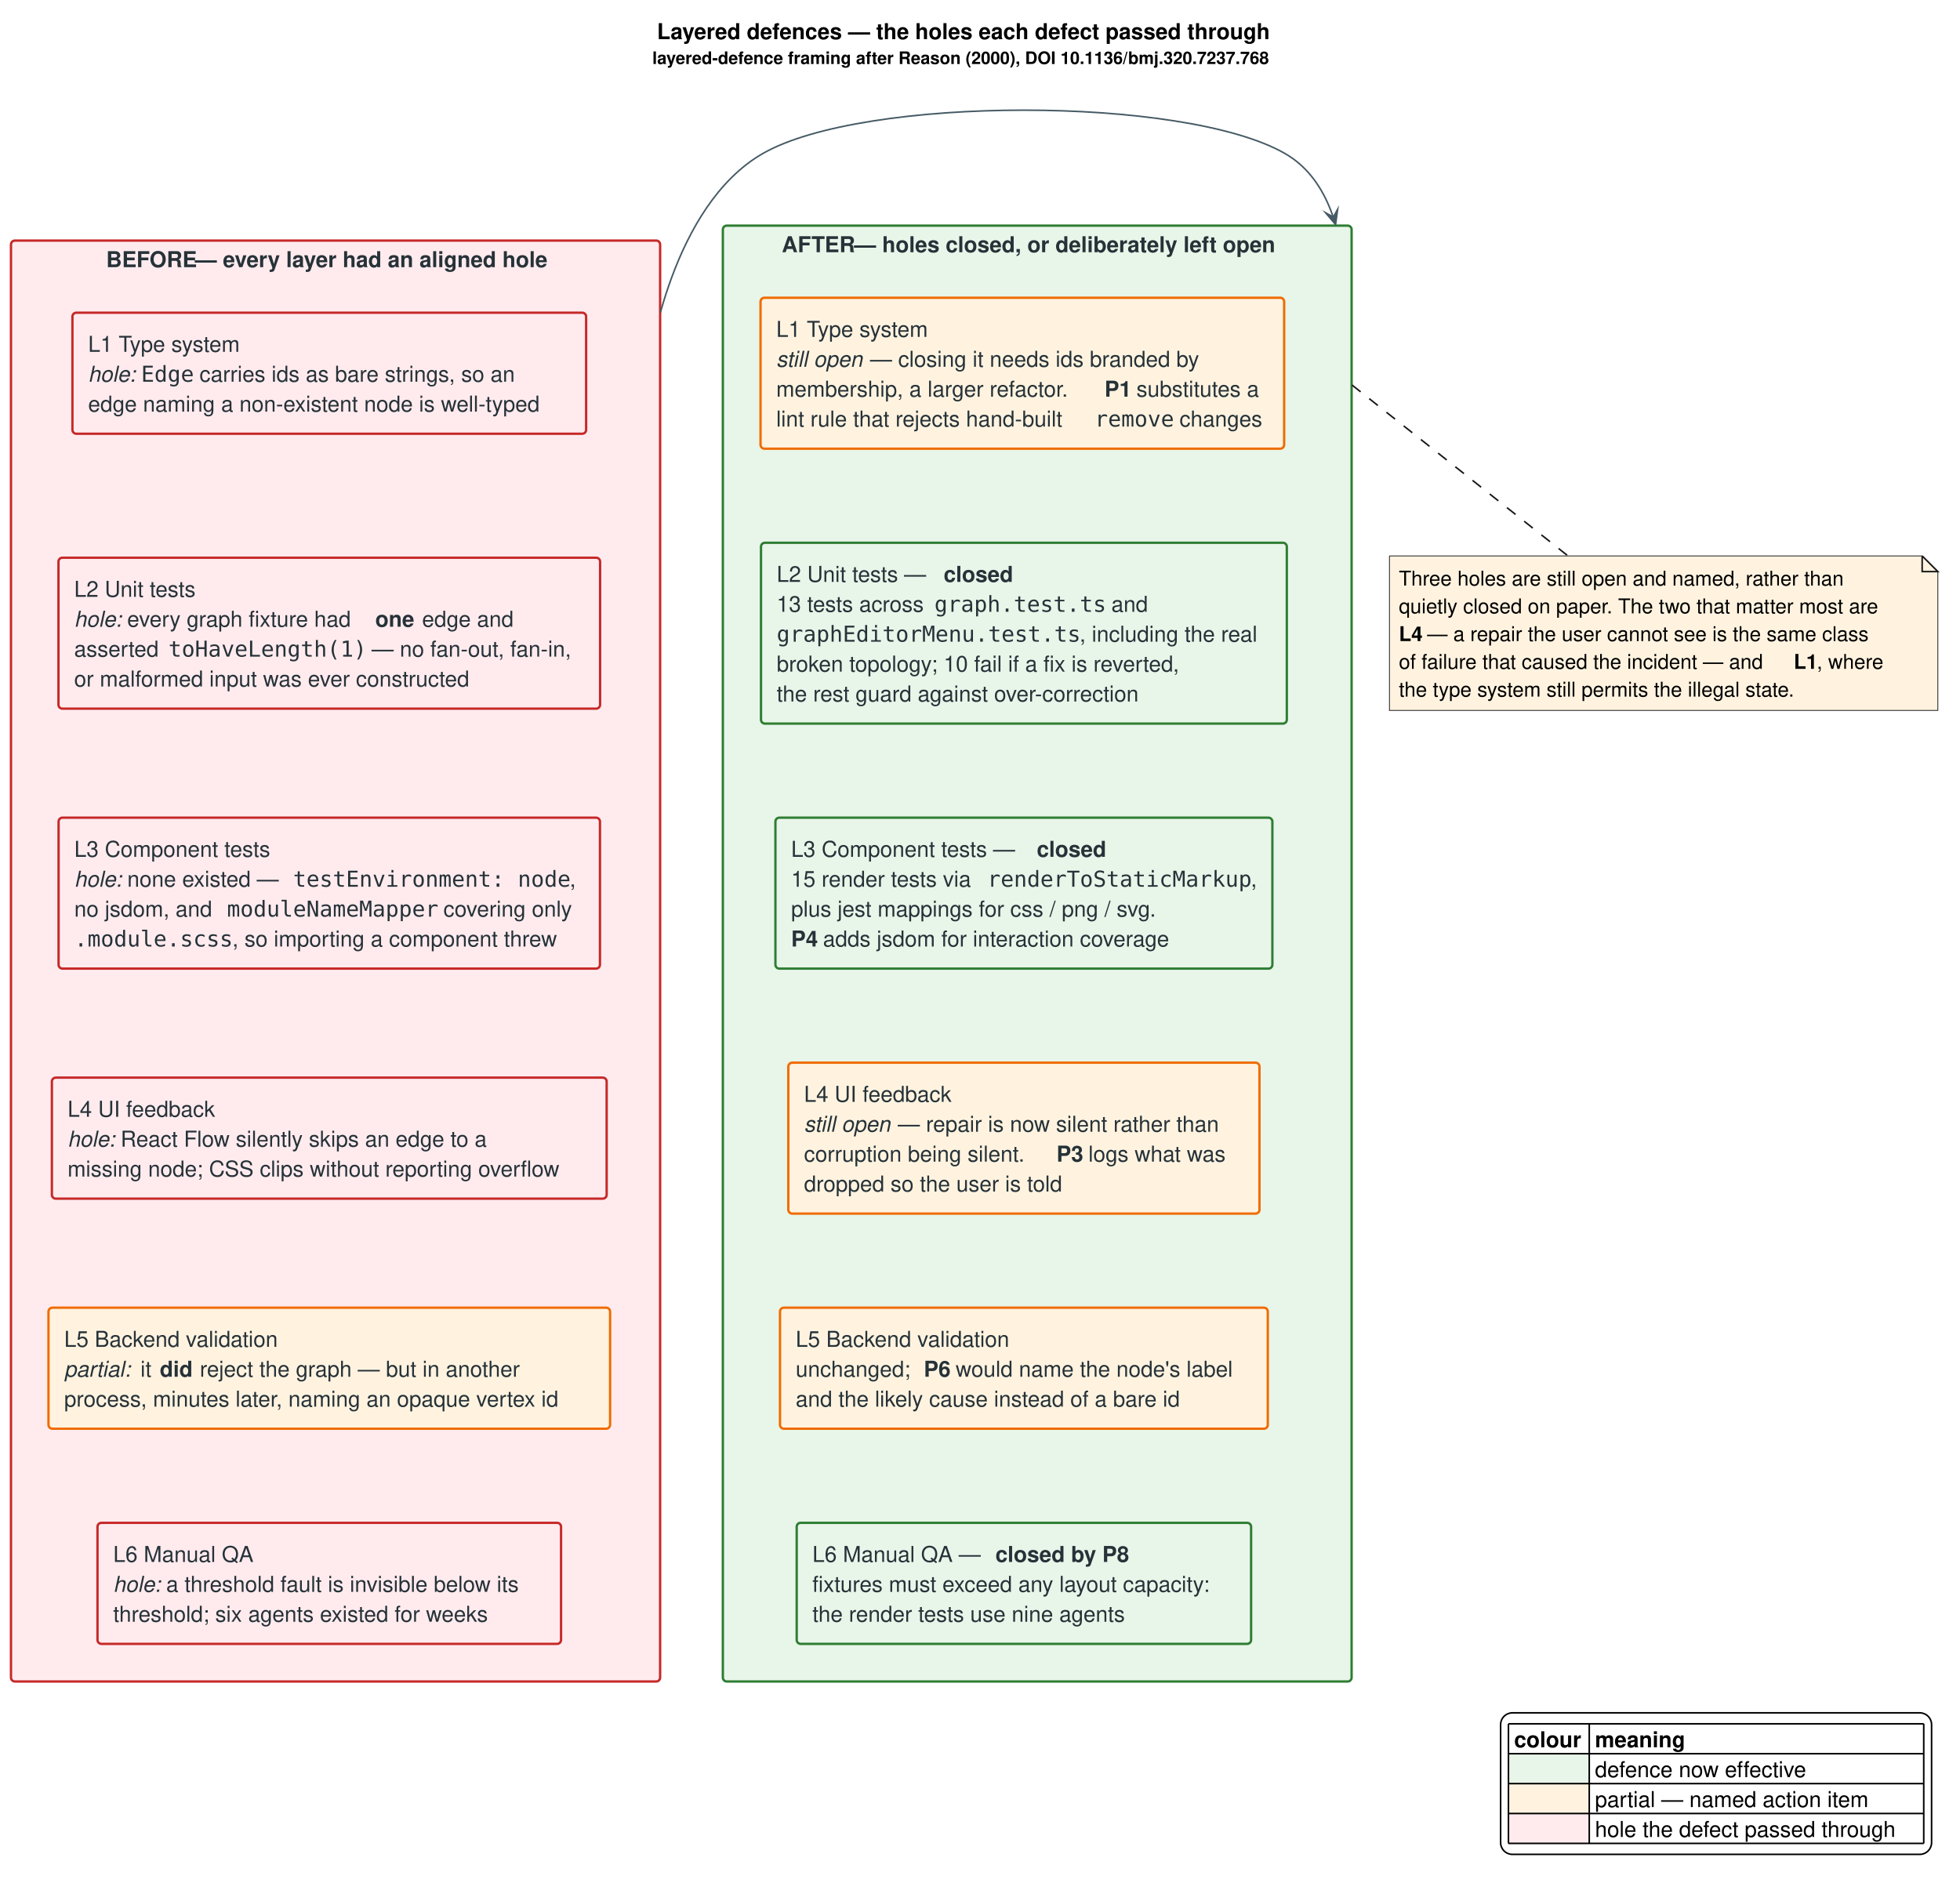
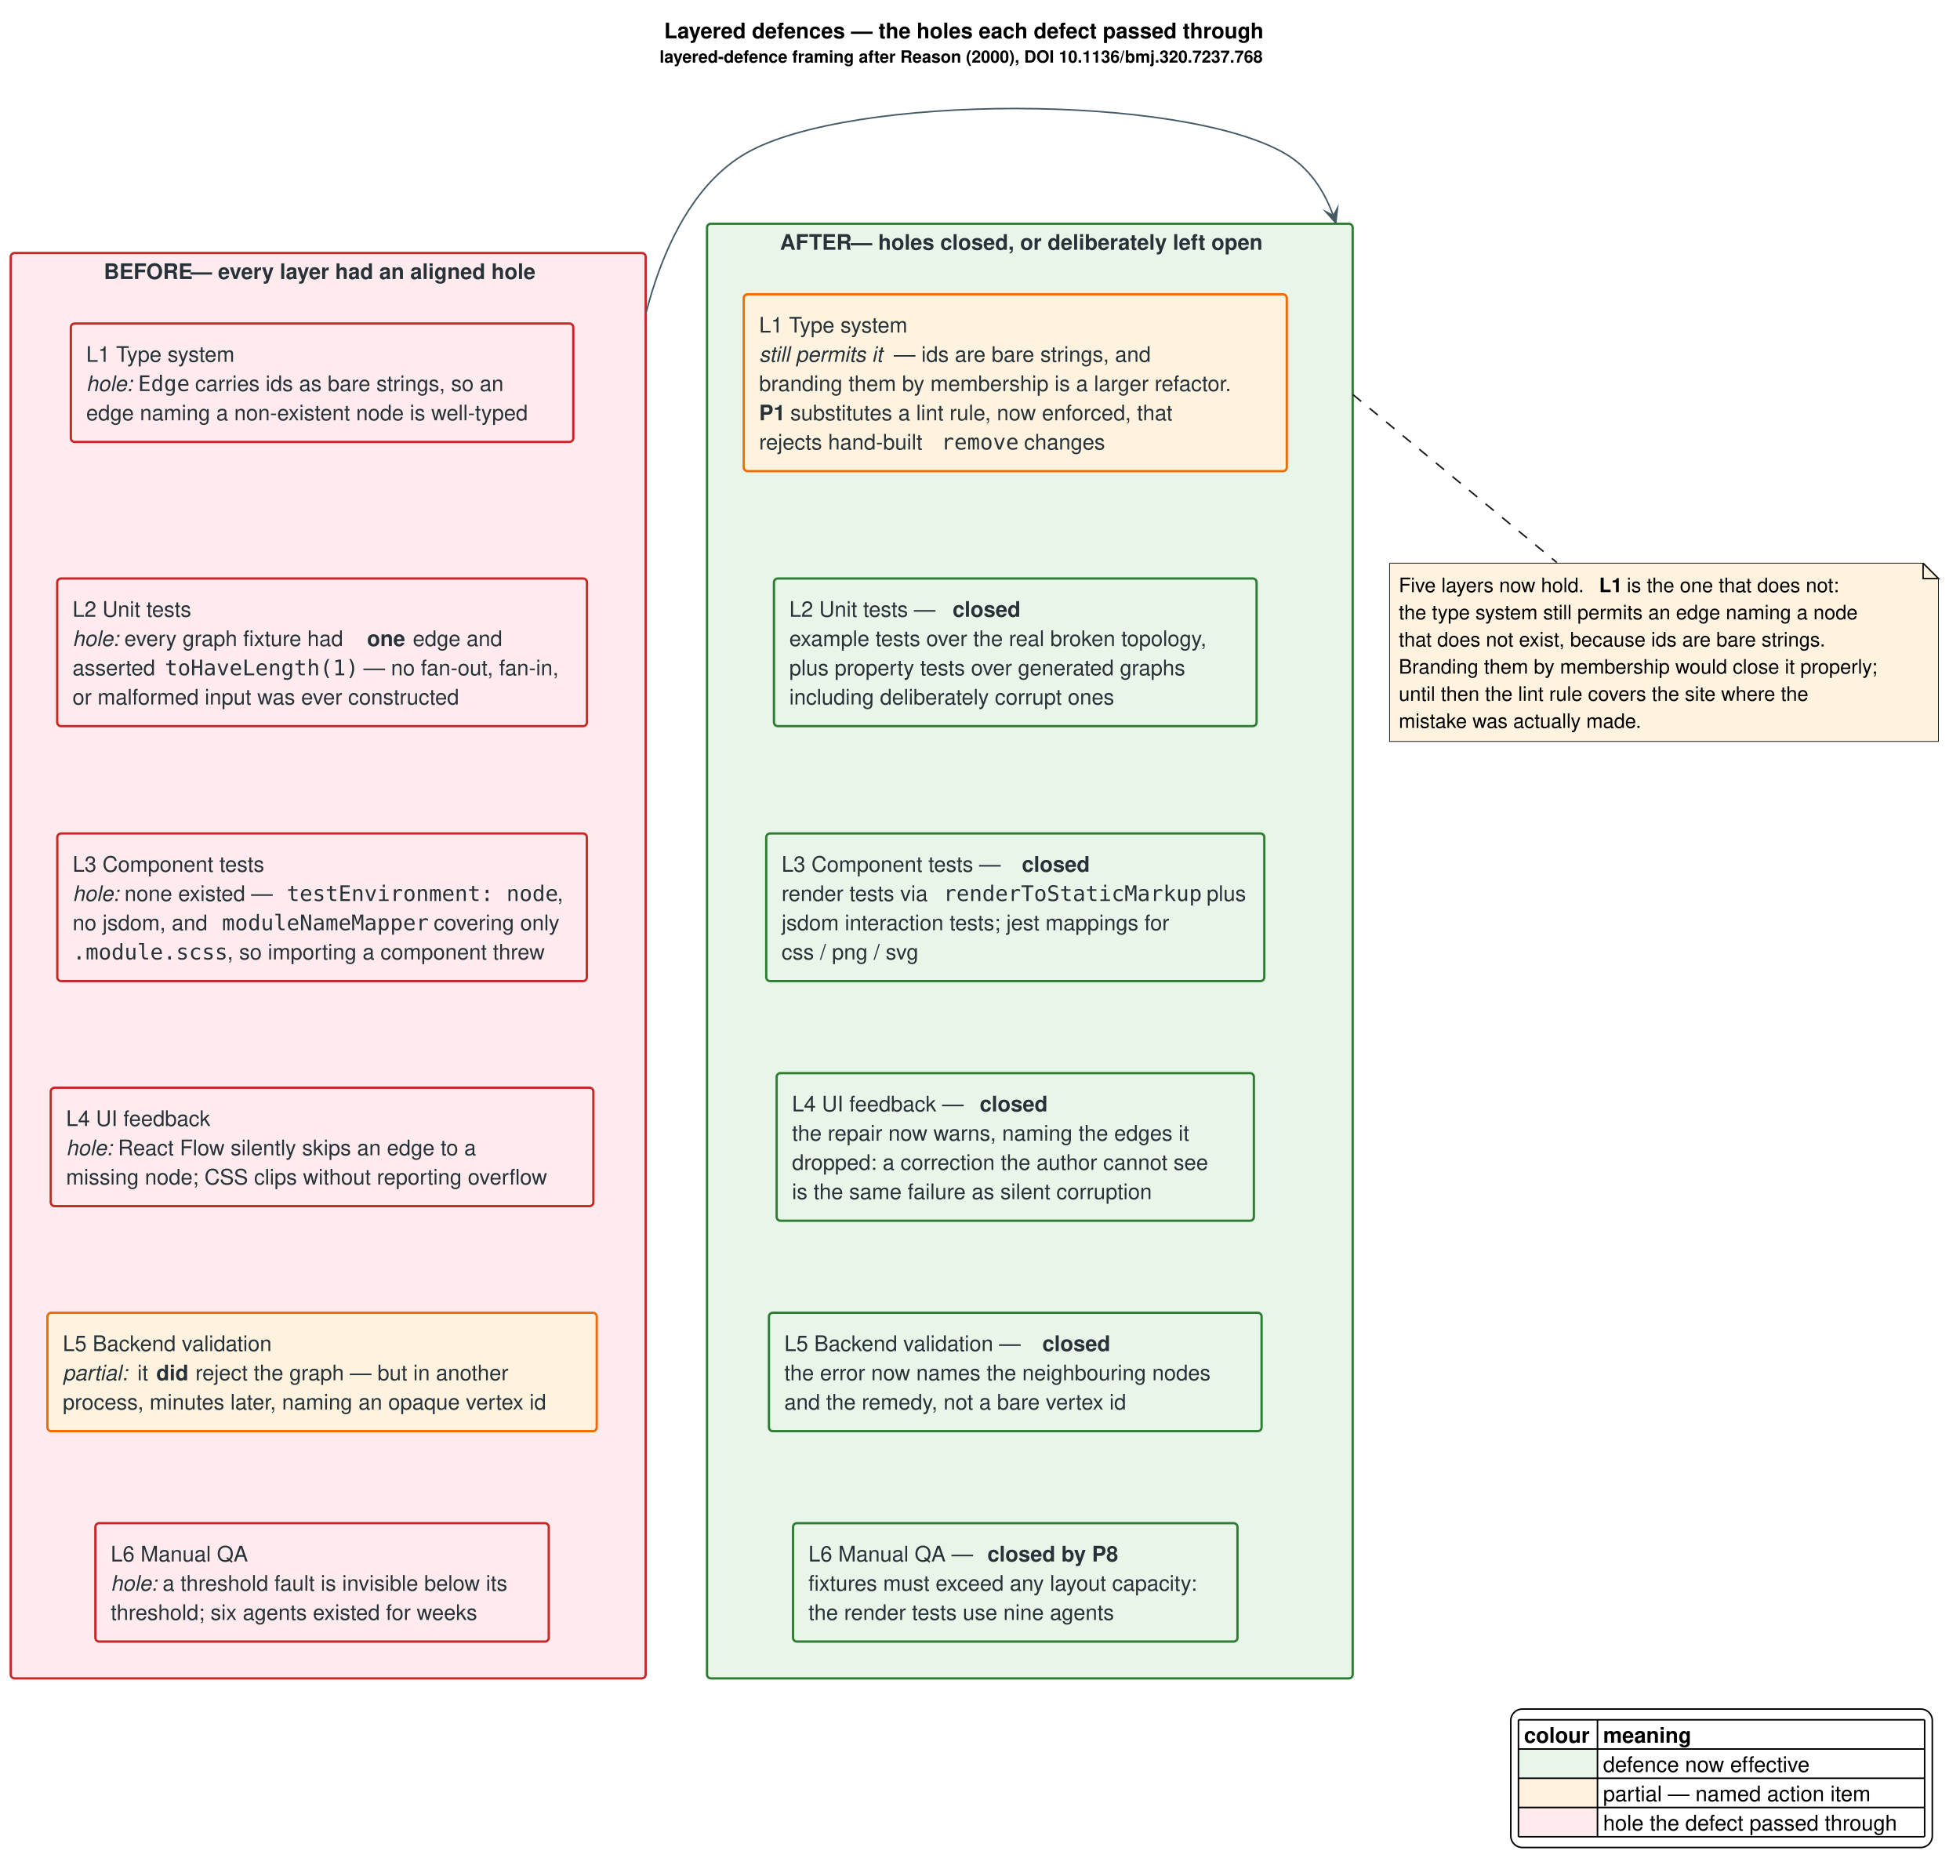
- <svg xmlns="http://www.w3.org/2000/svg" contentStyleType="text/css" data-diagram-type="DESCRIPTION" height="1201px" preserveAspectRatio="none" style="width:1250px;height:1201px;background:#FFFFFF;" version="1.1" viewBox="0 0 1250 1201" width="1250px" zoomAndPan="magnify">
+ <svg xmlns="http://www.w3.org/2000/svg" contentStyleType="text/css" data-diagram-type="DESCRIPTION" height="1223px" preserveAspectRatio="none" style="width:1278px;height:1223px;background:#FFFFFF;" version="1.1" viewBox="0 0 1278 1223" width="1278px" zoomAndPan="magnify">
  <defs />
  <g>
    <g class="title" data-source-line="4">
-       <text fill="#000000" font-family="Helvetica" font-size="14" font-weight="700" lengthAdjust="spacing" textLength="405.858" x="419.008" y="24.966">Layered defences — the holes each defect passed through</text>
-       <text fill="#000000" font-family="Helvetica" font-size="11" font-weight="700" lengthAdjust="spacing" textLength="411.815" x="416.03" y="40.827">layered-defence framing after Reason (2000), DOI 10.1136/bmj.320.7237.768</text>
+       <text fill="#000000" font-family="Helvetica" font-size="14" font-weight="700" lengthAdjust="spacing" textLength="405.858" x="433.043" y="24.966">Layered defences — the holes each defect passed through</text>
+       <text fill="#000000" font-family="Helvetica" font-size="11" font-weight="700" lengthAdjust="spacing" textLength="411.815" x="430.065" y="40.827">layered-defence framing after Reason (2000), DOI 10.1136/bmj.320.7237.768</text>
    </g>
    <g class="cluster" data-qualified-name="B" data-source-line="14" id="ent0001">
-       <rect fill="#FFEBEE" height="919.03" rx="2.5" ry="2.5" style="stroke:#C62828;stroke-width:1.5;" width="414" x="7" y="153.44" />
-       <text fill="#263238" font-family="Helvetica" font-size="14" font-weight="700" lengthAdjust="spacing" textLength="52.934" x="67.68" y="170.406">BEFORE</text>
-       <text fill="#263238" font-family="Helvetica" font-size="14" font-weight="700" lengthAdjust="spacing" textLength="236.067" x="124.253" y="170.406">— every layer had an aligned hole</text>
+       <rect fill="#FFEBEE" height="929.46" rx="2.5" ry="2.5" style="stroke:#C62828;stroke-width:1.5;" width="414" x="7" y="164.97" />
+       <text fill="#263238" font-family="Helvetica" font-size="14" font-weight="700" lengthAdjust="spacing" textLength="52.934" x="67.68" y="181.936">BEFORE</text>
+       <text fill="#263238" font-family="Helvetica" font-size="14" font-weight="700" lengthAdjust="spacing" textLength="236.067" x="124.253" y="181.936">— every layer had an aligned hole</text>
    </g>
    <g class="cluster" data-qualified-name="A" data-source-line="28" id="ent0013">
-       <rect fill="#E8F5E9" height="928.56" rx="2.5" ry="2.5" style="stroke:#2E7D32;stroke-width:1.5;" width="401" x="461" y="143.91" />
-       <text fill="#263238" font-family="Helvetica" font-size="14" font-weight="700" lengthAdjust="spacing" textLength="42.476" x="498.583" y="160.876">AFTER</text>
-       <text fill="#263238" font-family="Helvetica" font-size="14" font-weight="700" lengthAdjust="spacing" textLength="279.719" x="544.698" y="160.876">— holes closed, or deliberately left open</text>
+       <rect fill="#E8F5E9" height="948.53" rx="2.5" ry="2.5" style="stroke:#2E7D32;stroke-width:1.5;" width="421" x="461" y="145.9" />
+       <text fill="#263238" font-family="Helvetica" font-size="14" font-weight="700" lengthAdjust="spacing" textLength="42.476" x="508.583" y="162.866">AFTER</text>
+       <text fill="#263238" font-family="Helvetica" font-size="14" font-weight="700" lengthAdjust="spacing" textLength="279.719" x="554.698" y="162.866">— holes closed, or deliberately left open</text>
    </g>
    <g class="entity" data-qualified-name="B.B1" data-source-line="15" id="ent0002">
-       <rect fill="#FFEBEE" height="77.204" rx="2.5" ry="2.5" style="stroke:#C62828;stroke-width:1.5;" width="327.621" x="46.19" y="199.44" />
-       <text fill="#263238" font-family="Helvetica" font-size="14" lengthAdjust="spacing" textLength="104.286" x="56.19" y="224.406">L1  Type system</text>
-       <text fill="#263238" font-family="Helvetica" font-size="14" font-style="italic" lengthAdjust="spacing" textLength="30.17" x="56.19" y="243.474">hole:</text>
-       <text fill="#263238" font-family="Helvetica" font-size="14" lengthAdjust="spacing" textLength="3.64" x="86.36" y="243.474"> </text>
-       <text fill="#263238" font-family="monospace" font-size="14" lengthAdjust="spacing" textLength="33.6" x="90" y="243.474">Edge</text>
-       <text fill="#263238" font-family="Helvetica" font-size="14" lengthAdjust="spacing" textLength="210.377" x="127.24" y="243.474">carries ids as bare strings, so an</text>
-       <text fill="#263238" font-family="Helvetica" font-size="14" lengthAdjust="spacing" textLength="307.621" x="56.19" y="262.542">edge naming a non-existent node is well-typed</text>
+       <rect fill="#FFEBEE" height="77.204" rx="2.5" ry="2.5" style="stroke:#C62828;stroke-width:1.5;" width="327.621" x="46.19" y="210.97" />
+       <text fill="#263238" font-family="Helvetica" font-size="14" lengthAdjust="spacing" textLength="104.286" x="56.19" y="235.936">L1  Type system</text>
+       <text fill="#263238" font-family="Helvetica" font-size="14" font-style="italic" lengthAdjust="spacing" textLength="30.17" x="56.19" y="255.004">hole:</text>
+       <text fill="#263238" font-family="Helvetica" font-size="14" lengthAdjust="spacing" textLength="3.64" x="86.36" y="255.004"> </text>
+       <text fill="#263238" font-family="monospace" font-size="14" lengthAdjust="spacing" textLength="33.6" x="90" y="255.004">Edge</text>
+       <text fill="#263238" font-family="Helvetica" font-size="14" lengthAdjust="spacing" textLength="210.377" x="127.24" y="255.004">carries ids as bare strings, so an</text>
+       <text fill="#263238" font-family="Helvetica" font-size="14" lengthAdjust="spacing" textLength="307.621" x="56.19" y="274.072">edge naming a non-existent node is well-typed</text>
    </g>
    <g class="entity" data-qualified-name="B.B2" data-source-line="16" id="ent0003">
-       <rect fill="#FFEBEE" height="96.272" rx="2.5" ry="2.5" style="stroke:#C62828;stroke-width:1.5;" width="345.429" x="37.29" y="355.71" />
-       <text fill="#263238" font-family="Helvetica" font-size="14" lengthAdjust="spacing" textLength="85.232" x="47.29" y="380.676">L2  Unit tests</text>
-       <text fill="#263238" font-family="Helvetica" font-size="14" font-style="italic" lengthAdjust="spacing" textLength="30.17" x="47.29" y="399.744">hole:</text>
-       <text fill="#263238" font-family="Helvetica" font-size="14" lengthAdjust="spacing" textLength="154.587" x="81.1" y="399.744">every graph fixture had</text>
-       <text fill="#263238" font-family="Helvetica" font-size="14" font-weight="700" lengthAdjust="spacing" textLength="26.208" x="239.327" y="399.744">one</text>
-       <text fill="#263238" font-family="Helvetica" font-size="14" lengthAdjust="spacing" textLength="61.768" x="269.175" y="399.744">edge and</text>
-       <text fill="#263238" font-family="Helvetica" font-size="14" lengthAdjust="spacing" textLength="56.504" x="47.29" y="418.812">asserted</text>
-       <text fill="#263238" font-family="monospace" font-size="14" lengthAdjust="spacing" textLength="125.999" x="107.434" y="418.812">toHaveLength(1)</text>
-       <text fill="#263238" font-family="Helvetica" font-size="14" lengthAdjust="spacing" textLength="135.645" x="237.073" y="418.812">— no fan-out, fan-in,</text>
-       <text fill="#263238" font-family="Helvetica" font-size="14" lengthAdjust="spacing" textLength="272.817" x="47.29" y="437.88">or malformed input was ever constructed</text>
+       <rect fill="#FFEBEE" height="96.272" rx="2.5" ry="2.5" style="stroke:#C62828;stroke-width:1.5;" width="345.429" x="37.29" y="377.23" />
+       <text fill="#263238" font-family="Helvetica" font-size="14" lengthAdjust="spacing" textLength="85.232" x="47.29" y="402.196">L2  Unit tests</text>
+       <text fill="#263238" font-family="Helvetica" font-size="14" font-style="italic" lengthAdjust="spacing" textLength="30.17" x="47.29" y="421.264">hole:</text>
+       <text fill="#263238" font-family="Helvetica" font-size="14" lengthAdjust="spacing" textLength="154.587" x="81.1" y="421.264">every graph fixture had</text>
+       <text fill="#263238" font-family="Helvetica" font-size="14" font-weight="700" lengthAdjust="spacing" textLength="26.208" x="239.327" y="421.264">one</text>
+       <text fill="#263238" font-family="Helvetica" font-size="14" lengthAdjust="spacing" textLength="61.768" x="269.175" y="421.264">edge and</text>
+       <text fill="#263238" font-family="Helvetica" font-size="14" lengthAdjust="spacing" textLength="56.504" x="47.29" y="440.332">asserted</text>
+       <text fill="#263238" font-family="monospace" font-size="14" lengthAdjust="spacing" textLength="125.999" x="107.434" y="440.332">toHaveLength(1)</text>
+       <text fill="#263238" font-family="Helvetica" font-size="14" lengthAdjust="spacing" textLength="135.645" x="237.073" y="440.332">— no fan-out, fan-in,</text>
+       <text fill="#263238" font-family="Helvetica" font-size="14" lengthAdjust="spacing" textLength="272.817" x="47.29" y="459.399">or malformed input was ever constructed</text>
    </g>
    <g class="entity" data-qualified-name="B.B3" data-source-line="17" id="ent0004">
-       <rect fill="#FFEBEE" height="96.272" rx="2.5" ry="2.5" style="stroke:#C62828;stroke-width:1.5;" width="345.275" x="37.36" y="521.52" />
-       <text fill="#263238" font-family="Helvetica" font-size="14" lengthAdjust="spacing" textLength="135.422" x="47.36" y="546.486">L3  Component tests</text>
-       <text fill="#263238" font-family="Helvetica" font-size="14" font-style="italic" lengthAdjust="spacing" textLength="30.17" x="47.36" y="565.554">hole:</text>
-       <text fill="#263238" font-family="Helvetica" font-size="14" lengthAdjust="spacing" textLength="102.13" x="81.17" y="565.554">none existed —</text>
-       <text fill="#263238" font-family="monospace" font-size="14" lengthAdjust="spacing" textLength="176.399" x="186.94" y="565.554">testEnvironment: node</text>
-       <text fill="#263238" font-family="Helvetica" font-size="14" lengthAdjust="spacing" textLength="3.752" x="363.339" y="565.554">,</text>
-       <text fill="#263238" font-family="Helvetica" font-size="14" lengthAdjust="spacing" textLength="93.758" x="47.36" y="584.622">no jsdom, and</text>
-       <text fill="#263238" font-family="monospace" font-size="14" lengthAdjust="spacing" textLength="134.399" x="144.758" y="584.622">moduleNameMapper</text>
-       <text fill="#263238" font-family="Helvetica" font-size="14" lengthAdjust="spacing" textLength="88.368" x="282.797" y="584.622">covering only</text>
-       <text fill="#263238" font-family="monospace" font-size="14" lengthAdjust="spacing" textLength="100.8" x="47.36" y="603.689">.module.scss</text>
-       <text fill="#263238" font-family="Helvetica" font-size="14" lengthAdjust="spacing" textLength="224.475" x="148.16" y="603.689">, so importing a component threw</text>
+       <rect fill="#FFEBEE" height="96.272" rx="2.5" ry="2.5" style="stroke:#C62828;stroke-width:1.5;" width="345.275" x="37.36" y="543.48" />
+       <text fill="#263238" font-family="Helvetica" font-size="14" lengthAdjust="spacing" textLength="135.422" x="47.36" y="568.446">L3  Component tests</text>
+       <text fill="#263238" font-family="Helvetica" font-size="14" font-style="italic" lengthAdjust="spacing" textLength="30.17" x="47.36" y="587.514">hole:</text>
+       <text fill="#263238" font-family="Helvetica" font-size="14" lengthAdjust="spacing" textLength="102.13" x="81.17" y="587.514">none existed —</text>
+       <text fill="#263238" font-family="monospace" font-size="14" lengthAdjust="spacing" textLength="176.399" x="186.94" y="587.514">testEnvironment: node</text>
+       <text fill="#263238" font-family="Helvetica" font-size="14" lengthAdjust="spacing" textLength="3.752" x="363.339" y="587.514">,</text>
+       <text fill="#263238" font-family="Helvetica" font-size="14" lengthAdjust="spacing" textLength="93.758" x="47.36" y="606.582">no jsdom, and</text>
+       <text fill="#263238" font-family="monospace" font-size="14" lengthAdjust="spacing" textLength="134.399" x="144.758" y="606.582">moduleNameMapper</text>
+       <text fill="#263238" font-family="Helvetica" font-size="14" lengthAdjust="spacing" textLength="88.368" x="282.797" y="606.582">covering only</text>
+       <text fill="#263238" font-family="monospace" font-size="14" lengthAdjust="spacing" textLength="100.8" x="47.36" y="625.649">.module.scss</text>
+       <text fill="#263238" font-family="Helvetica" font-size="14" lengthAdjust="spacing" textLength="224.475" x="148.16" y="625.649">, so importing a component threw</text>
    </g>
    <g class="entity" data-qualified-name="B.B4" data-source-line="18" id="ent0005">
-       <rect fill="#FFEBEE" height="77.204" rx="2.5" ry="2.5" style="stroke:#C62828;stroke-width:1.5;" width="353.815" x="33.09" y="687.32" />
-       <text fill="#263238" font-family="Helvetica" font-size="14" lengthAdjust="spacing" textLength="101.122" x="43.09" y="712.286">L4  UI feedback</text>
-       <text fill="#263238" font-family="Helvetica" font-size="14" font-style="italic" lengthAdjust="spacing" textLength="30.17" x="43.09" y="731.354">hole:</text>
-       <text fill="#263238" font-family="Helvetica" font-size="14" lengthAdjust="spacing" textLength="242.353" x="76.9" y="731.354">React Flow silently skips an edge to a</text>
-       <text fill="#263238" font-family="Helvetica" font-size="14" lengthAdjust="spacing" textLength="333.815" x="43.09" y="750.422">missing node; CSS clips without reporting overflow</text>
+       <rect fill="#FFEBEE" height="77.204" rx="2.5" ry="2.5" style="stroke:#C62828;stroke-width:1.5;" width="353.815" x="33.09" y="709.28" />
+       <text fill="#263238" font-family="Helvetica" font-size="14" lengthAdjust="spacing" textLength="101.122" x="43.09" y="734.246">L4  UI feedback</text>
+       <text fill="#263238" font-family="Helvetica" font-size="14" font-style="italic" lengthAdjust="spacing" textLength="30.17" x="43.09" y="753.314">hole:</text>
+       <text fill="#263238" font-family="Helvetica" font-size="14" lengthAdjust="spacing" textLength="242.353" x="76.9" y="753.314">React Flow silently skips an edge to a</text>
+       <text fill="#263238" font-family="Helvetica" font-size="14" lengthAdjust="spacing" textLength="333.815" x="43.09" y="772.382">missing node; CSS clips without reporting overflow</text>
    </g>
    <g class="entity" data-qualified-name="B.B5" data-source-line="19" id="ent0006">
-       <rect fill="#FFF3E0" height="77.204" rx="2.5" ry="2.5" style="stroke:#EF6C00;stroke-width:1.5;" width="358.169" x="30.92" y="834.06" />
-       <text fill="#263238" font-family="Helvetica" font-size="14" lengthAdjust="spacing" textLength="147.013" x="40.92" y="859.026">L5  Backend validation</text>
-       <text fill="#263238" font-family="Helvetica" font-size="14" font-style="italic" lengthAdjust="spacing" textLength="45.038" x="40.92" y="878.094">partial:</text>
-       <text fill="#263238" font-family="Helvetica" font-size="14" lengthAdjust="spacing" textLength="8.666" x="89.598" y="878.094">it</text>
-       <text fill="#263238" font-family="Helvetica" font-size="14" font-weight="700" lengthAdjust="spacing" textLength="21.882" x="101.904" y="878.094">did</text>
-       <text fill="#263238" font-family="Helvetica" font-size="14" lengthAdjust="spacing" textLength="220.849" x="127.426" y="878.094">reject the graph — but in another</text>
-       <text fill="#263238" font-family="Helvetica" font-size="14" lengthAdjust="spacing" textLength="338.169" x="40.92" y="897.162">process, minutes later, naming an opaque vertex id</text>
+       <rect fill="#FFF3E0" height="77.204" rx="2.5" ry="2.5" style="stroke:#EF6C00;stroke-width:1.5;" width="358.169" x="30.92" y="856.02" />
+       <text fill="#263238" font-family="Helvetica" font-size="14" lengthAdjust="spacing" textLength="147.013" x="40.92" y="880.986">L5  Backend validation</text>
+       <text fill="#263238" font-family="Helvetica" font-size="14" font-style="italic" lengthAdjust="spacing" textLength="45.038" x="40.92" y="900.054">partial:</text>
+       <text fill="#263238" font-family="Helvetica" font-size="14" lengthAdjust="spacing" textLength="8.666" x="89.598" y="900.054">it</text>
+       <text fill="#263238" font-family="Helvetica" font-size="14" font-weight="700" lengthAdjust="spacing" textLength="21.882" x="101.904" y="900.054">did</text>
+       <text fill="#263238" font-family="Helvetica" font-size="14" lengthAdjust="spacing" textLength="220.849" x="127.426" y="900.054">reject the graph — but in another</text>
+       <text fill="#263238" font-family="Helvetica" font-size="14" lengthAdjust="spacing" textLength="338.169" x="40.92" y="919.122">process, minutes later, naming an opaque vertex id</text>
    </g>
    <g class="entity" data-qualified-name="B.B6" data-source-line="20" id="ent0007">
-       <rect fill="#FFEBEE" height="77.204" rx="2.5" ry="2.5" style="stroke:#C62828;stroke-width:1.5;" width="295.631" x="62.18" y="971.27" />
-       <text fill="#263238" font-family="Helvetica" font-size="14" lengthAdjust="spacing" textLength="95.466" x="72.18" y="996.236">L6  Manual QA</text>
-       <text fill="#263238" font-family="Helvetica" font-size="14" font-style="italic" lengthAdjust="spacing" textLength="30.17" x="72.18" y="1015.304">hole:</text>
-       <text fill="#263238" font-family="Helvetica" font-size="14" lengthAdjust="spacing" textLength="241.821" x="105.99" y="1015.304">a threshold fault is invisible below its</text>
-       <text fill="#263238" font-family="Helvetica" font-size="14" lengthAdjust="spacing" textLength="255.107" x="72.18" y="1034.372">threshold; six agents existed for weeks</text>
+       <rect fill="#FFEBEE" height="77.204" rx="2.5" ry="2.5" style="stroke:#C62828;stroke-width:1.5;" width="295.631" x="62.18" y="993.23" />
+       <text fill="#263238" font-family="Helvetica" font-size="14" lengthAdjust="spacing" textLength="95.466" x="72.18" y="1018.196">L6  Manual QA</text>
+       <text fill="#263238" font-family="Helvetica" font-size="14" font-style="italic" lengthAdjust="spacing" textLength="30.17" x="72.18" y="1037.264">hole:</text>
+       <text fill="#263238" font-family="Helvetica" font-size="14" lengthAdjust="spacing" textLength="241.821" x="105.99" y="1037.264">a threshold fault is invisible below its</text>
+       <text fill="#263238" font-family="Helvetica" font-size="14" lengthAdjust="spacing" textLength="255.107" x="72.18" y="1056.332">threshold; six agents existed for weeks</text>
    </g>
    <g class="entity" data-qualified-name="A.A1" data-source-line="29" id="ent0014">
-       <rect fill="#FFF3E0" height="96.272" rx="2.5" ry="2.5" style="stroke:#EF6C00;stroke-width:1.5;" width="333.949" x="485.03" y="189.91" />
-       <text fill="#263238" font-family="Helvetica" font-size="14" lengthAdjust="spacing" textLength="104.286" x="495.03" y="214.876">L1  Type system</text>
-       <text fill="#263238" font-family="Helvetica" font-size="14" font-style="italic" lengthAdjust="spacing" textLength="56.252" x="495.03" y="233.944">still open</text>
-       <text fill="#263238" font-family="Helvetica" font-size="14" lengthAdjust="spacing" textLength="221.339" x="554.922" y="233.944">— closing it needs ids branded by</text>
-       <text fill="#263238" font-family="Helvetica" font-size="14" lengthAdjust="spacing" textLength="202.131" x="495.03" y="253.012">membership, a larger refactor.</text>
-       <text fill="#263238" font-family="Helvetica" font-size="14" font-weight="700" lengthAdjust="spacing" textLength="16.702" x="704.441" y="253.012">P1</text>
-       <text fill="#263238" font-family="Helvetica" font-size="14" lengthAdjust="spacing" textLength="84.196" x="724.783" y="253.012">substitutes a</text>
-       <text fill="#263238" font-family="Helvetica" font-size="14" lengthAdjust="spacing" textLength="199.527" x="495.03" y="272.079">lint rule that rejects hand-built</text>
-       <text fill="#263238" font-family="monospace" font-size="14" lengthAdjust="spacing" textLength="50.4" x="698.197" y="272.079">remove</text>
-       <text fill="#263238" font-family="Helvetica" font-size="14" lengthAdjust="spacing" textLength="55.09" x="752.237" y="272.079">changes</text>
+       <rect fill="#FFF3E0" height="115.34" rx="2.5" ry="2.5" style="stroke:#EF6C00;stroke-width:1.5;" width="354.081" x="484.96" y="191.9" />
+       <text fill="#263238" font-family="Helvetica" font-size="14" lengthAdjust="spacing" textLength="104.286" x="494.96" y="216.866">L1  Type system</text>
+       <text fill="#263238" font-family="Helvetica" font-size="14" font-style="italic" lengthAdjust="spacing" textLength="84.294" x="494.96" y="235.934">still permits it</text>
+       <text fill="#263238" font-family="Helvetica" font-size="14" lengthAdjust="spacing" textLength="176.791" x="582.894" y="235.934">— ids are bare strings, and</text>
+       <text fill="#263238" font-family="Helvetica" font-size="14" lengthAdjust="spacing" textLength="334.081" x="494.96" y="255.002">branding them by membership is a larger refactor.</text>
+       <text fill="#263238" font-family="Helvetica" font-size="14" font-weight="700" lengthAdjust="spacing" textLength="16.702" x="494.96" y="274.07">P1</text>
+       <text fill="#263238" font-family="Helvetica" font-size="14" lengthAdjust="spacing" textLength="270.353" x="515.302" y="274.07">substitutes a lint rule, now enforced, that</text>
+       <text fill="#263238" font-family="Helvetica" font-size="14" lengthAdjust="spacing" textLength="115.122" x="494.96" y="293.137">rejects hand-built</text>
+       <text fill="#263238" font-family="monospace" font-size="14" lengthAdjust="spacing" textLength="50.4" x="613.721" y="293.137">remove</text>
+       <text fill="#263238" font-family="Helvetica" font-size="14" lengthAdjust="spacing" textLength="55.09" x="667.761" y="293.137">changes</text>
    </g>
    <g class="entity" data-qualified-name="A.A2" data-source-line="30" id="ent0015">
-       <rect fill="#E8F5E9" height="115.34" rx="2.5" ry="2.5" style="stroke:#2E7D32;stroke-width:1.5;" width="335.349" x="485.33" y="346.18" />
-       <text fill="#263238" font-family="Helvetica" font-size="14" lengthAdjust="spacing" textLength="102.872" x="495.33" y="371.146">L2  Unit tests —</text>
-       <text fill="#263238" font-family="Helvetica" font-size="14" font-weight="700" lengthAdjust="spacing" textLength="44.38" x="601.842" y="371.146">closed</text>
-       <text fill="#263238" font-family="Helvetica" font-size="14" lengthAdjust="spacing" textLength="96.95" x="495.33" y="390.214">13 tests across</text>
-       <text fill="#263238" font-family="monospace" font-size="14" lengthAdjust="spacing" textLength="109.2" x="595.92" y="390.214">graph.test.ts</text>
-       <text fill="#263238" font-family="Helvetica" font-size="14" lengthAdjust="spacing" textLength="25.116" x="708.759" y="390.214">and</text>
-       <text fill="#263238" font-family="monospace" font-size="14" lengthAdjust="spacing" textLength="193.199" x="495.33" y="409.282">graphEditorMenu.test.ts</text>
-       <text fill="#263238" font-family="Helvetica" font-size="14" lengthAdjust="spacing" textLength="122.15" x="688.529" y="409.282">, including the real</text>
-       <text fill="#263238" font-family="Helvetica" font-size="14" lengthAdjust="spacing" textLength="276.317" x="495.33" y="428.349">broken topology; 10 fail if a fix is reverted,</text>
-       <text fill="#263238" font-family="Helvetica" font-size="14" lengthAdjust="spacing" textLength="250.375" x="495.33" y="447.417">the rest guard against over-correction</text>
+       <rect fill="#E8F5E9" height="96.272" rx="2.5" ry="2.5" style="stroke:#2E7D32;stroke-width:1.5;" width="314.699" x="504.65" y="377.23" />
+       <text fill="#263238" font-family="Helvetica" font-size="14" lengthAdjust="spacing" textLength="102.872" x="514.65" y="402.196">L2  Unit tests —</text>
+       <text fill="#263238" font-family="Helvetica" font-size="14" font-weight="700" lengthAdjust="spacing" textLength="44.38" x="621.162" y="402.196">closed</text>
+       <text fill="#263238" font-family="Helvetica" font-size="14" lengthAdjust="spacing" textLength="294.699" x="514.65" y="421.264">example tests over the real broken topology,</text>
+       <text fill="#263238" font-family="Helvetica" font-size="14" lengthAdjust="spacing" textLength="278.263" x="514.65" y="440.332">plus property tests over generated graphs</text>
+       <text fill="#263238" font-family="Helvetica" font-size="14" lengthAdjust="spacing" textLength="230.019" x="514.65" y="459.399">including deliberately corrupt ones</text>
    </g>
    <g class="entity" data-qualified-name="A.A3" data-source-line="31" id="ent0016">
-       <rect fill="#E8F5E9" height="96.272" rx="2.5" ry="2.5" style="stroke:#2E7D32;stroke-width:1.5;" width="316.939" x="494.53" y="521.52" />
-       <text fill="#263238" font-family="Helvetica" font-size="14" lengthAdjust="spacing" textLength="153.061" x="504.53" y="546.486">L3  Component tests —</text>
-       <text fill="#263238" font-family="Helvetica" font-size="14" font-weight="700" lengthAdjust="spacing" textLength="44.38" x="661.231" y="546.486">closed</text>
-       <text fill="#263238" font-family="Helvetica" font-size="14" lengthAdjust="spacing" textLength="121.547" x="504.53" y="565.554">15 render tests via</text>
-       <text fill="#263238" font-family="monospace" font-size="14" lengthAdjust="spacing" textLength="167.999" x="629.717" y="565.554">renderToStaticMarkup</text>
-       <text fill="#263238" font-family="Helvetica" font-size="14" lengthAdjust="spacing" textLength="3.752" x="797.717" y="565.554">,</text>
-       <text fill="#263238" font-family="Helvetica" font-size="14" lengthAdjust="spacing" textLength="247.379" x="504.53" y="584.622">plus jest mappings for css / png / svg.</text>
-       <text fill="#263238" font-family="Helvetica" font-size="14" font-weight="700" lengthAdjust="spacing" textLength="16.702" x="504.53" y="603.689">P4</text>
-       <text fill="#263238" font-family="Helvetica" font-size="14" lengthAdjust="spacing" textLength="237.593" x="524.872" y="603.689">adds jsdom for interaction coverage</text>
+       <rect fill="#E8F5E9" height="96.272" rx="2.5" ry="2.5" style="stroke:#2E7D32;stroke-width:1.5;" width="324.751" x="499.62" y="543.48" />
+       <text fill="#263238" font-family="Helvetica" font-size="14" lengthAdjust="spacing" textLength="153.061" x="509.62" y="568.446">L3  Component tests —</text>
+       <text fill="#263238" font-family="Helvetica" font-size="14" font-weight="700" lengthAdjust="spacing" textLength="44.38" x="666.321" y="568.446">closed</text>
+       <text fill="#263238" font-family="Helvetica" font-size="14" lengthAdjust="spacing" textLength="101.892" x="509.62" y="587.514">render tests via</text>
+       <text fill="#263238" font-family="monospace" font-size="14" lengthAdjust="spacing" textLength="167.999" x="615.152" y="587.514">renderToStaticMarkup</text>
+       <text fill="#263238" font-family="Helvetica" font-size="14" lengthAdjust="spacing" textLength="27.58" x="786.791" y="587.514">plus</text>
+       <text fill="#263238" font-family="Helvetica" font-size="14" lengthAdjust="spacing" textLength="273.293" x="509.62" y="606.582">jsdom interaction tests; jest mappings for</text>
+       <text fill="#263238" font-family="Helvetica" font-size="14" lengthAdjust="spacing" textLength="93.408" x="509.62" y="625.649">css / png / svg</text>
    </g>
    <g class="entity" data-qualified-name="A.A4" data-source-line="32" id="ent0017">
-       <rect fill="#FFF3E0" height="96.272" rx="2.5" ry="2.5" style="stroke:#EF6C00;stroke-width:1.5;" width="300.475" x="502.76" y="677.79" />
-       <text fill="#263238" font-family="Helvetica" font-size="14" lengthAdjust="spacing" textLength="101.122" x="512.76" y="702.756">L4  UI feedback</text>
-       <text fill="#263238" font-family="Helvetica" font-size="14" font-style="italic" lengthAdjust="spacing" textLength="56.252" x="512.76" y="721.824">still open</text>
-       <text fill="#263238" font-family="Helvetica" font-size="14" lengthAdjust="spacing" textLength="220.583" x="572.652" y="721.824">— repair is now silent rather than</text>
-       <text fill="#263238" font-family="Helvetica" font-size="14" lengthAdjust="spacing" textLength="153.747" x="512.76" y="740.892">corruption being silent.</text>
-       <text fill="#263238" font-family="Helvetica" font-size="14" font-weight="700" lengthAdjust="spacing" textLength="16.702" x="673.787" y="740.892">P3</text>
-       <text fill="#263238" font-family="Helvetica" font-size="14" lengthAdjust="spacing" textLength="92.806" x="694.129" y="740.892">logs what was</text>
-       <text fill="#263238" font-family="Helvetica" font-size="14" lengthAdjust="spacing" textLength="176.665" x="512.76" y="759.96">dropped so the user is told</text>
+       <rect fill="#E8F5E9" height="96.272" rx="2.5" ry="2.5" style="stroke:#2E7D32;stroke-width:1.5;" width="311.157" x="506.42" y="699.75" />
+       <text fill="#263238" font-family="Helvetica" font-size="14" lengthAdjust="spacing" textLength="118.761" x="516.42" y="724.716">L4  UI feedback —</text>
+       <text fill="#263238" font-family="Helvetica" font-size="14" font-weight="700" lengthAdjust="spacing" textLength="44.38" x="638.822" y="724.716">closed</text>
+       <text fill="#263238" font-family="Helvetica" font-size="14" lengthAdjust="spacing" textLength="278.949" x="516.42" y="743.784">the repair now warns, naming the edges it</text>
+       <text fill="#263238" font-family="Helvetica" font-size="14" lengthAdjust="spacing" textLength="291.157" x="516.42" y="762.852">dropped: a correction the author cannot see</text>
+       <text fill="#263238" font-family="Helvetica" font-size="14" lengthAdjust="spacing" textLength="251.425" x="516.42" y="781.919">is the same failure as silent corruption</text>
    </g>
    <g class="entity" data-qualified-name="A.A5" data-source-line="33" id="ent0018">
-       <rect fill="#FFF3E0" height="77.204" rx="2.5" ry="2.5" style="stroke:#EF6C00;stroke-width:1.5;" width="311.101" x="497.45" y="834.06" />
-       <text fill="#263238" font-family="Helvetica" font-size="14" lengthAdjust="spacing" textLength="147.013" x="507.45" y="859.026">L5  Backend validation</text>
-       <text fill="#263238" font-family="Helvetica" font-size="14" lengthAdjust="spacing" textLength="78.05" x="507.45" y="878.094">unchanged;</text>
-       <text fill="#263238" font-family="Helvetica" font-size="14" font-weight="700" lengthAdjust="spacing" textLength="16.702" x="589.14" y="878.094">P6</text>
-       <text fill="#263238" font-family="Helvetica" font-size="14" lengthAdjust="spacing" textLength="189.069" x="609.482" y="878.094">would name the node's label</text>
-       <text fill="#263238" font-family="Helvetica" font-size="14" lengthAdjust="spacing" textLength="258.901" x="507.45" y="897.162">and the likely cause instead of a bare id</text>
+       <rect fill="#E8F5E9" height="77.204" rx="2.5" ry="2.5" style="stroke:#2E7D32;stroke-width:1.5;" width="321.223" x="501.39" y="856.02" />
+       <text fill="#263238" font-family="Helvetica" font-size="14" lengthAdjust="spacing" textLength="164.653" x="511.39" y="880.986">L5  Backend validation —</text>
+       <text fill="#263238" font-family="Helvetica" font-size="14" font-weight="700" lengthAdjust="spacing" textLength="44.38" x="679.683" y="880.986">closed</text>
+       <text fill="#263238" font-family="Helvetica" font-size="14" lengthAdjust="spacing" textLength="301.223" x="511.39" y="900.054">the error now names the neighbouring nodes</text>
+       <text fill="#263238" font-family="Helvetica" font-size="14" lengthAdjust="spacing" textLength="239.903" x="511.39" y="919.122">and the remedy, not a bare vertex id</text>
    </g>
    <g class="entity" data-qualified-name="A.A6" data-source-line="34" id="ent0019">
-       <rect fill="#E8F5E9" height="77.204" rx="2.5" ry="2.5" style="stroke:#2E7D32;stroke-width:1.5;" width="289.793" x="508.1" y="971.27" />
-       <text fill="#263238" font-family="Helvetica" font-size="14" lengthAdjust="spacing" textLength="113.106" x="518.1" y="996.236">L6  Manual QA —</text>
-       <text fill="#263238" font-family="Helvetica" font-size="14" font-weight="700" lengthAdjust="spacing" textLength="85.204" x="634.846" y="996.236">closed by P8</text>
-       <text fill="#263238" font-family="Helvetica" font-size="14" lengthAdjust="spacing" textLength="269.793" x="518.1" y="1015.304">fixtures must exceed any layout capacity:</text>
-       <text fill="#263238" font-family="Helvetica" font-size="14" lengthAdjust="spacing" textLength="212.673" x="518.1" y="1034.372">the render tests use nine agents</text>
+       <rect fill="#E8F5E9" height="77.204" rx="2.5" ry="2.5" style="stroke:#2E7D32;stroke-width:1.5;" width="289.793" x="517.1" y="993.23" />
+       <text fill="#263238" font-family="Helvetica" font-size="14" lengthAdjust="spacing" textLength="113.106" x="527.1" y="1018.196">L6  Manual QA —</text>
+       <text fill="#263238" font-family="Helvetica" font-size="14" font-weight="700" lengthAdjust="spacing" textLength="85.204" x="643.846" y="1018.196">closed by P8</text>
+       <text fill="#263238" font-family="Helvetica" font-size="14" lengthAdjust="spacing" textLength="269.793" x="527.1" y="1037.264">fixtures must exceed any layout capacity:</text>
+       <text fill="#263238" font-family="Helvetica" font-size="14" lengthAdjust="spacing" textLength="212.673" x="527.1" y="1056.332">the render tests use nine agents</text>
    </g>
    <g class="entity" data-qualified-name="GMN26" data-source-line="45" id="ent0027">
-       <path d="M886.13,354.58 L886.13,453.11 L1235.874,453.11 L1235.874,364.58 L1225.874,354.58 L886.13,354.58" fill="#FFF3E0" style="stroke:#181818;stroke-width:0.5;" />
-       <path d="M1225.874,354.58 L1225.874,364.58 L1235.874,364.58 L1225.874,354.58" fill="#FFF3E0" style="stroke:#181818;stroke-width:1;" />
-       <text fill="#000000" font-family="Helvetica" font-size="13" lengthAdjust="spacing" textLength="303.108" x="892.13" y="373.477">Three holes are still open and named, rather than</text>
-       <text fill="#000000" font-family="Helvetica" font-size="13" lengthAdjust="spacing" textLength="328.744" x="892.13" y="391.183">quietly closed on paper. The two that matter most are</text>
-       <text fill="#000000" font-family="Helvetica" font-size="13" font-weight="700" lengthAdjust="spacing" textLength="14.703" x="892.13" y="408.889">L4</text>
-       <text fill="#000000" font-family="Helvetica" font-size="13" lengthAdjust="spacing" textLength="292.864" x="910.213" y="408.889">— a repair the user cannot see is the same class</text>
-       <text fill="#000000" font-family="Helvetica" font-size="13" lengthAdjust="spacing" textLength="248.456" x="892.13" y="426.595">of failure that caused the incident — and</text>
-       <text fill="#000000" font-family="Helvetica" font-size="13" font-weight="700" lengthAdjust="spacing" textLength="14.703" x="1143.966" y="426.595">L1</text>
-       <text fill="#000000" font-family="Helvetica" font-size="13" lengthAdjust="spacing" textLength="45.149" x="1158.669" y="426.595">, where</text>
-       <text fill="#000000" font-family="Helvetica" font-size="13" lengthAdjust="spacing" textLength="271.557" x="892.13" y="444.301">the type system still permits the illegal state.</text>
+       <path d="M906.05,367.24 L906.05,483.476 L1263.945,483.476 L1263.945,377.24 L1253.945,367.24 L906.05,367.24" fill="#FFF3E0" style="stroke:#181818;stroke-width:0.5;" />
+       <path d="M1253.945,367.24 L1253.945,377.24 L1263.945,377.24 L1253.945,367.24" fill="#FFF3E0" style="stroke:#181818;stroke-width:1;" />
+       <text fill="#000000" font-family="Helvetica" font-size="13" lengthAdjust="spacing" textLength="127.231" x="912.05" y="386.137">Five layers now hold.</text>
+       <text fill="#000000" font-family="Helvetica" font-size="13" font-weight="700" lengthAdjust="spacing" textLength="14.703" x="1042.661" y="386.137">L1</text>
+       <text fill="#000000" font-family="Helvetica" font-size="13" lengthAdjust="spacing" textLength="147.979" x="1060.744" y="386.137">is the one that does not:</text>
+       <text fill="#000000" font-family="Helvetica" font-size="13" lengthAdjust="spacing" textLength="319.865" x="912.05" y="403.843">the type system still permits an edge naming a node</text>
+       <text fill="#000000" font-family="Helvetica" font-size="13" lengthAdjust="spacing" textLength="295.126" x="912.05" y="421.549">that does not exist, because ids are bare strings.</text>
+       <text fill="#000000" font-family="Helvetica" font-size="13" lengthAdjust="spacing" textLength="336.895" x="912.05" y="439.255">Branding them by membership would close it properly;</text>
+       <text fill="#000000" font-family="Helvetica" font-size="13" lengthAdjust="spacing" textLength="289.211" x="912.05" y="456.961">until then the lint rule covers the site where the</text>
+       <text fill="#000000" font-family="Helvetica" font-size="13" lengthAdjust="spacing" textLength="167.024" x="912.05" y="474.667">mistake was actually made.</text>
    </g>
    <g class="link" data-entity-1="ent0001" data-entity-2="ent0013" data-link-type="dependency" data-source-line="42" id="lnk25">
-       <path d="M421.16,199.33 C421.276,198.914 421.394,198.496 421.513,198.077 C423.419,191.363 425.708,184.162 428.442,176.771 C439.38,147.207 457.435,114.6 486.5,97.91 C550.67,61.05 755.33,61.05 819.5,97.91 C832.753,105.522 841.648,117.464 847.511,131.238 C848.976,134.682 850.253,138.24 851.36,141.874 C851.498,142.329 850.234,137.984 850.367,138.441" fill="none" id="B-to-A" style="stroke:#455A64;stroke-width:1;" />
-       <polygon fill="#455A64" points="851.767,143.24,853.087,133.481,850.367,138.441,845.407,135.721,851.767,143.24" style="stroke:#455A64;stroke-width:1;stroke-linejoin:miter;stroke-miterlimit:10;" />
+       <path d="M421.07,204.708 C421.128,204.48 421.186,204.252 421.245,204.023 C421.48,203.109 421.721,202.187 421.969,201.258 C422.465,199.401 422.987,197.516 423.535,195.609 C424.632,191.795 425.838,187.891 427.161,183.937 C437.748,152.307 455.875,117.49 486.5,99.9 C554.14,61.05 769.86,61.05 837.5,99.9 C851.648,108.027 861.125,120.78 867.355,135.492 C868.134,137.331 868.862,139.2 869.542,141.095 C869.882,142.043 870.21,142.997 870.526,143.956 C870.684,144.436 869.334,140.149 869.486,140.632" fill="none" id="B-to-A" style="stroke:#455A64;stroke-width:1;" />
+       <polygon fill="#455A64" points="870.992,145.4,872.096,135.613,869.486,140.632,864.467,138.022,870.992,145.4" style="stroke:#455A64;stroke-width:1;stroke-linejoin:miter;stroke-miterlimit:10;" />
    </g>
    <g class="link" data-entity-1="ent0013" data-entity-2="ent0027" data-link-type="association" data-source-line="45" id="lnk28">
-       <path d="M862.262,245.579 C862.369,245.663 862.476,245.748 862.585,245.834 C863.019,246.177 863.467,246.532 863.93,246.899 C865.782,248.364 867.865,250.012 870.153,251.824 C879.308,259.069 891.763,268.925 905.954,280.155 C934.335,302.615 969.66,330.57 999.42,354.12" fill="none" id="A-GMN26" style="stroke:#181818;stroke-width:1;stroke-dasharray:7,7;" />
+       <path d="M882.192,257.323 C882.605,257.663 883.032,258.014 883.473,258.377 C885.235,259.828 887.217,261.461 889.397,263.256 C898.117,270.438 910.003,280.228 923.638,291.459 C950.908,313.92 985.175,342.145 1015.11,366.8" fill="none" id="A-GMN26" style="stroke:#181818;stroke-width:1;stroke-dasharray:7,7;" />
    </g>
-     <g class="legend" data-source-line="52">
-       <rect fill="none" height="90.272" rx="7.5" ry="7.5" style="stroke:#000000;stroke-width:1;" width="274.851" x="957.023" y="1092.47" />
-       <text fill="#000000" font-family="Helvetica" font-size="14" font-weight="700" lengthAdjust="spacing" textLength="44.254" x="965.663" y="1114.436">colour</text>
-       <text fill="#000000" font-family="Helvetica" font-size="14" font-weight="700" lengthAdjust="spacing" textLength="61.628" x="1017.197" y="1114.436">meaning</text>
-       <rect fill="#E8F5E9" height="19.068" style="stroke:none;stroke-width:1;" width="51.534" x="962.023" y="1118.538" />
-       <text fill="#000000" font-family="Helvetica" font-size="14" lengthAdjust="spacing" textLength="3.64" x="962.023" y="1133.504"> </text>
-       <text fill="#000000" font-family="Helvetica" font-size="14" lengthAdjust="spacing" textLength="143.709" x="1017.197" y="1133.504">defence now effective</text>
-       <rect fill="#FFF3E0" height="19.068" style="stroke:none;stroke-width:1;" width="51.534" x="962.023" y="1137.606" />
-       <text fill="#000000" font-family="Helvetica" font-size="14" lengthAdjust="spacing" textLength="3.64" x="962.023" y="1152.572"> </text>
-       <text fill="#000000" font-family="Helvetica" font-size="14" lengthAdjust="spacing" textLength="187.053" x="1017.197" y="1152.572">partial — named action item</text>
-       <rect fill="#FFEBEE" height="19.068" style="stroke:none;stroke-width:1;" width="51.534" x="962.023" y="1156.674" />
-       <text fill="#000000" font-family="Helvetica" font-size="14" lengthAdjust="spacing" textLength="3.64" x="962.023" y="1171.639"> </text>
-       <text fill="#000000" font-family="Helvetica" font-size="14" lengthAdjust="spacing" textLength="206.037" x="1017.197" y="1171.639">hole the defect passed through</text>
-       <line style="stroke:#000000;stroke-width:1;" x1="962.023" x2="1226.874" y1="1099.47" y2="1099.47" />
-       <line style="stroke:#000000;stroke-width:1;" x1="962.023" x2="1226.874" y1="1118.538" y2="1118.538" />
-       <line style="stroke:#000000;stroke-width:1;" x1="962.023" x2="1226.874" y1="1137.606" y2="1137.606" />
-       <line style="stroke:#000000;stroke-width:1;" x1="962.023" x2="1226.874" y1="1156.674" y2="1156.674" />
-       <line style="stroke:#000000;stroke-width:1;" x1="962.023" x2="1226.874" y1="1175.742" y2="1175.742" />
-       <line style="stroke:#000000;stroke-width:1;" x1="962.023" x2="962.023" y1="1099.47" y2="1175.742" />
-       <line style="stroke:#000000;stroke-width:1;" x1="1013.557" x2="1013.557" y1="1099.47" y2="1175.742" />
-       <line style="stroke:#000000;stroke-width:1;" x1="1226.874" x2="1226.874" y1="1099.47" y2="1175.742" />
+     <g class="legend" data-source-line="53">
+       <rect fill="none" height="90.272" rx="7.5" ry="7.5" style="stroke:#000000;stroke-width:1;" width="274.851" x="985.094" y="1114.43" />
+       <text fill="#000000" font-family="Helvetica" font-size="14" font-weight="700" lengthAdjust="spacing" textLength="44.254" x="993.734" y="1136.396">colour</text>
+       <text fill="#000000" font-family="Helvetica" font-size="14" font-weight="700" lengthAdjust="spacing" textLength="61.628" x="1045.268" y="1136.396">meaning</text>
+       <rect fill="#E8F5E9" height="19.068" style="stroke:none;stroke-width:1;" width="51.534" x="990.094" y="1140.498" />
+       <text fill="#000000" font-family="Helvetica" font-size="14" lengthAdjust="spacing" textLength="3.64" x="990.094" y="1155.464"> </text>
+       <text fill="#000000" font-family="Helvetica" font-size="14" lengthAdjust="spacing" textLength="143.709" x="1045.268" y="1155.464">defence now effective</text>
+       <rect fill="#FFF3E0" height="19.068" style="stroke:none;stroke-width:1;" width="51.534" x="990.094" y="1159.566" />
+       <text fill="#000000" font-family="Helvetica" font-size="14" lengthAdjust="spacing" textLength="3.64" x="990.094" y="1174.532"> </text>
+       <text fill="#000000" font-family="Helvetica" font-size="14" lengthAdjust="spacing" textLength="187.053" x="1045.268" y="1174.532">partial — named action item</text>
+       <rect fill="#FFEBEE" height="19.068" style="stroke:none;stroke-width:1;" width="51.534" x="990.094" y="1178.634" />
+       <text fill="#000000" font-family="Helvetica" font-size="14" lengthAdjust="spacing" textLength="3.64" x="990.094" y="1193.6"> </text>
+       <text fill="#000000" font-family="Helvetica" font-size="14" lengthAdjust="spacing" textLength="206.037" x="1045.268" y="1193.6">hole the defect passed through</text>
+       <line style="stroke:#000000;stroke-width:1;" x1="990.094" x2="1254.945" y1="1121.43" y2="1121.43" />
+       <line style="stroke:#000000;stroke-width:1;" x1="990.094" x2="1254.945" y1="1140.498" y2="1140.498" />
+       <line style="stroke:#000000;stroke-width:1;" x1="990.094" x2="1254.945" y1="1159.566" y2="1159.566" />
+       <line style="stroke:#000000;stroke-width:1;" x1="990.094" x2="1254.945" y1="1178.634" y2="1178.634" />
+       <line style="stroke:#000000;stroke-width:1;" x1="990.094" x2="1254.945" y1="1197.701" y2="1197.701" />
+       <line style="stroke:#000000;stroke-width:1;" x1="990.094" x2="990.094" y1="1121.43" y2="1197.701" />
+       <line style="stroke:#000000;stroke-width:1;" x1="1041.628" x2="1041.628" y1="1121.43" y2="1197.701" />
+       <line style="stroke:#000000;stroke-width:1;" x1="1254.945" x2="1254.945" y1="1121.43" y2="1197.701" />
    </g>
  </g>
</svg>
